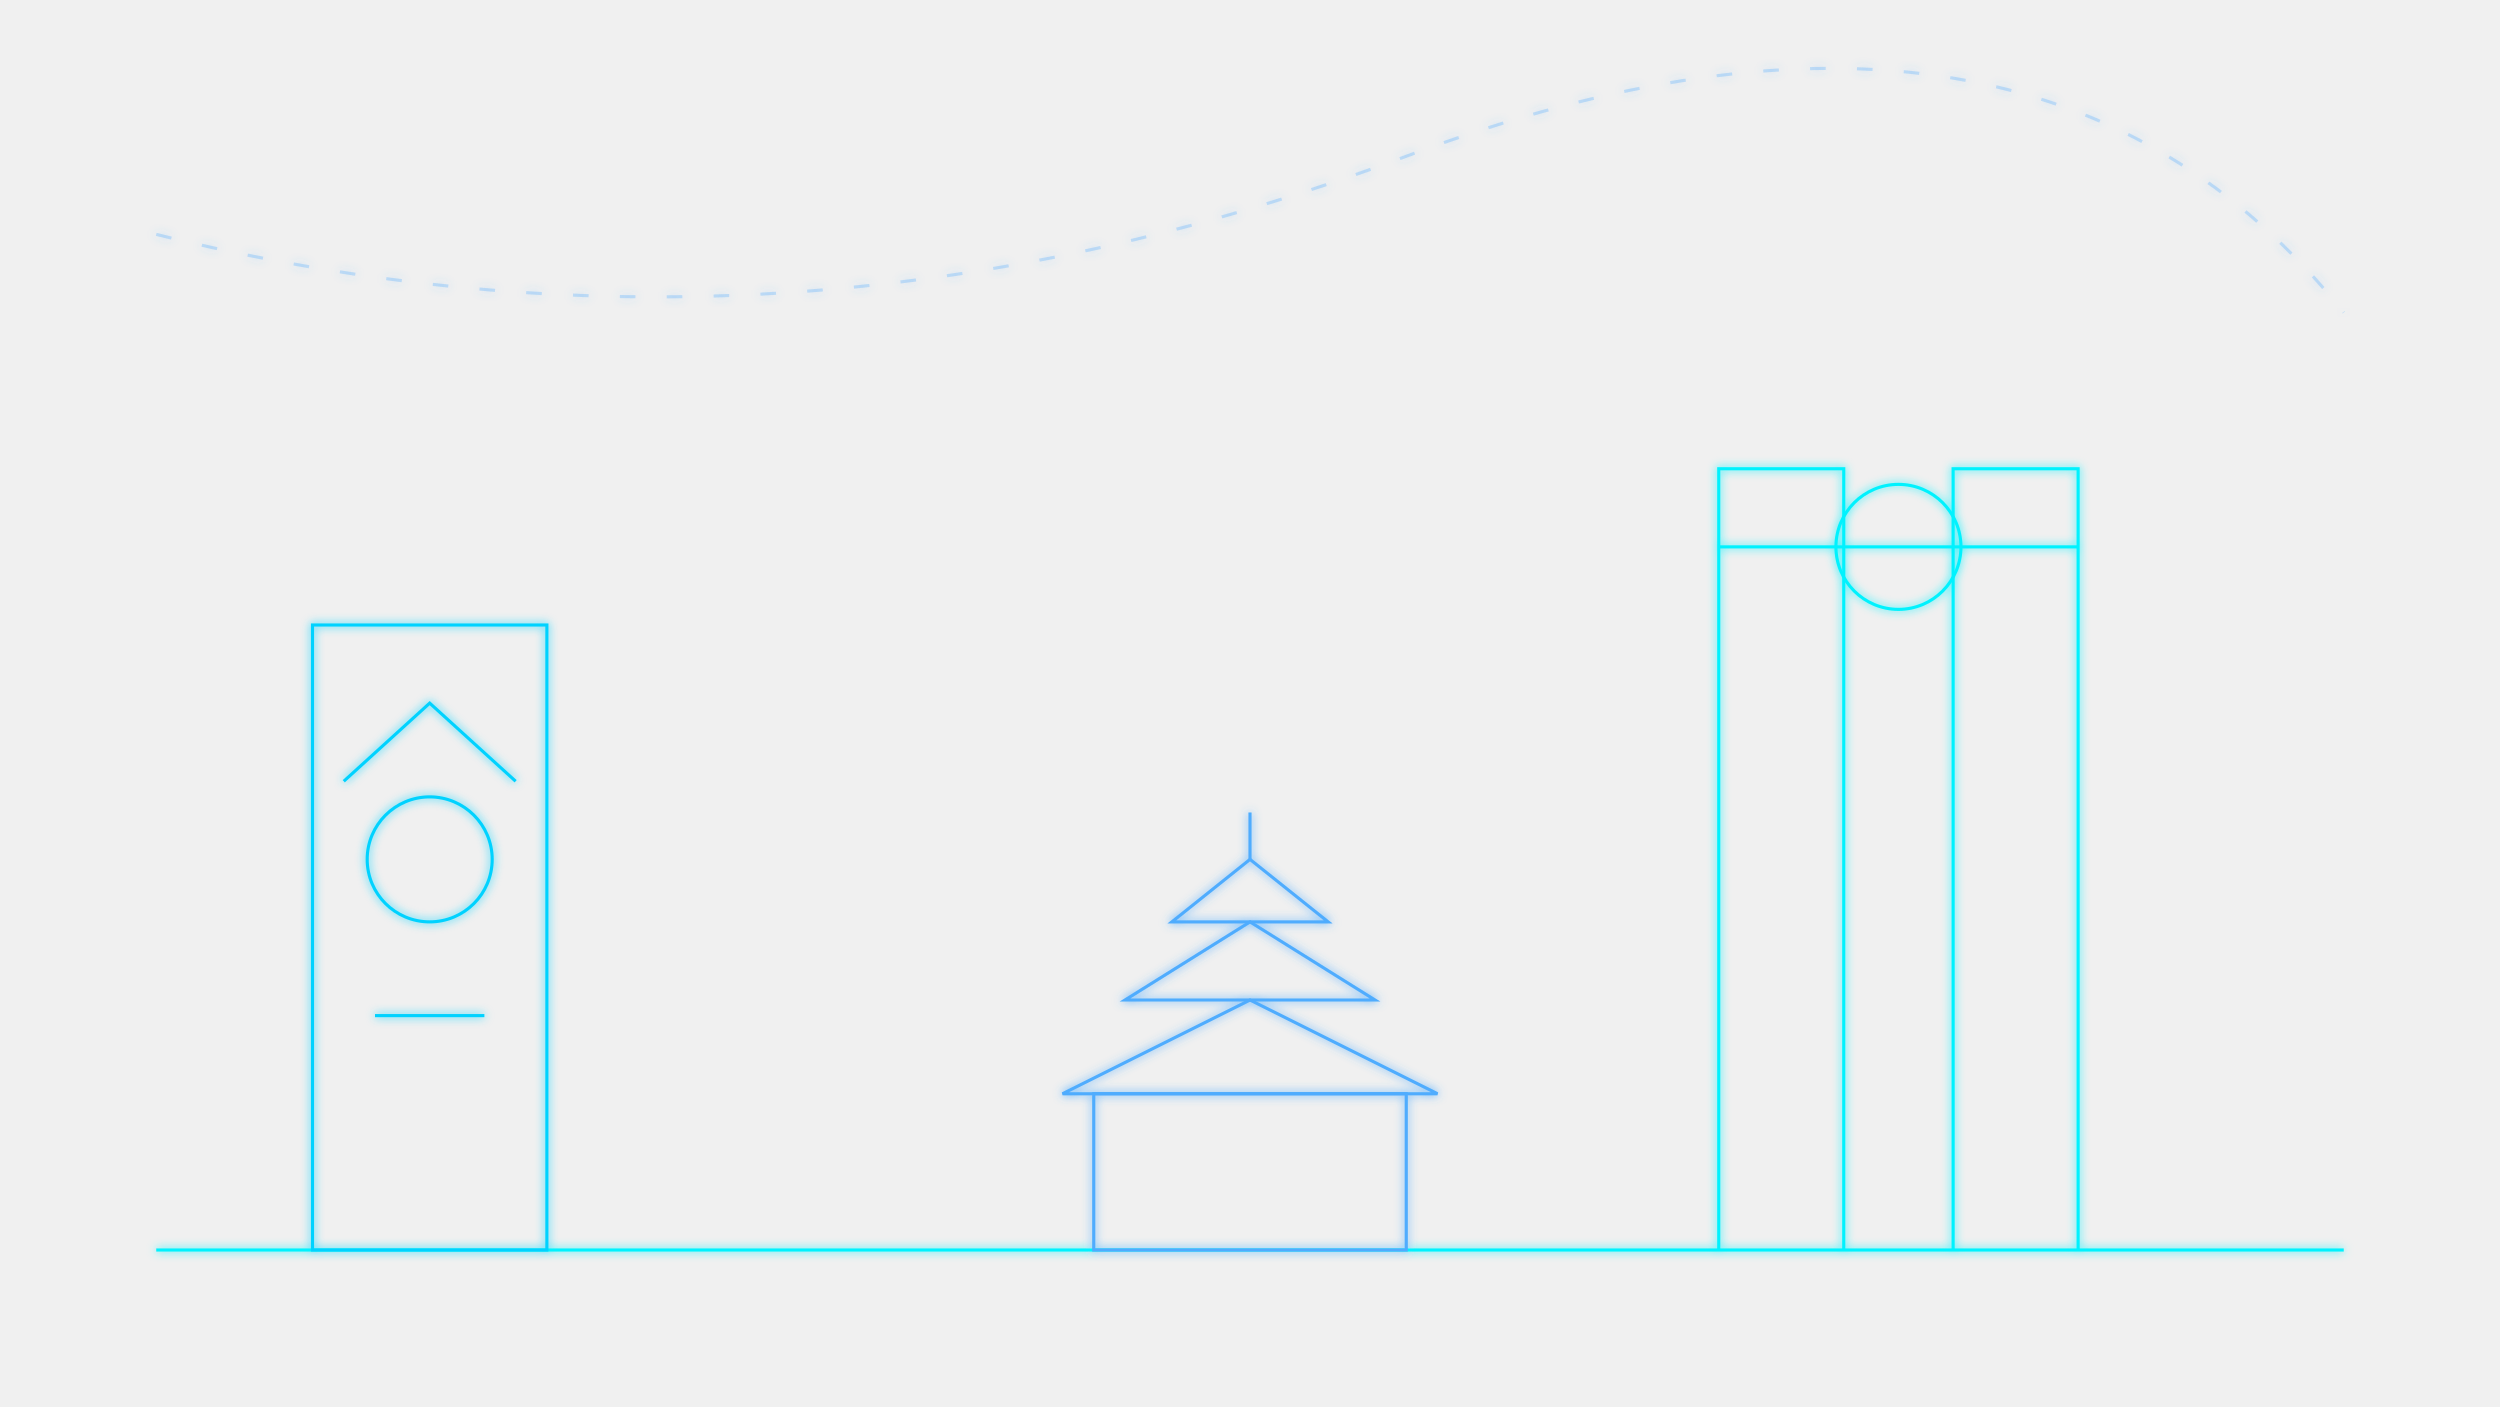
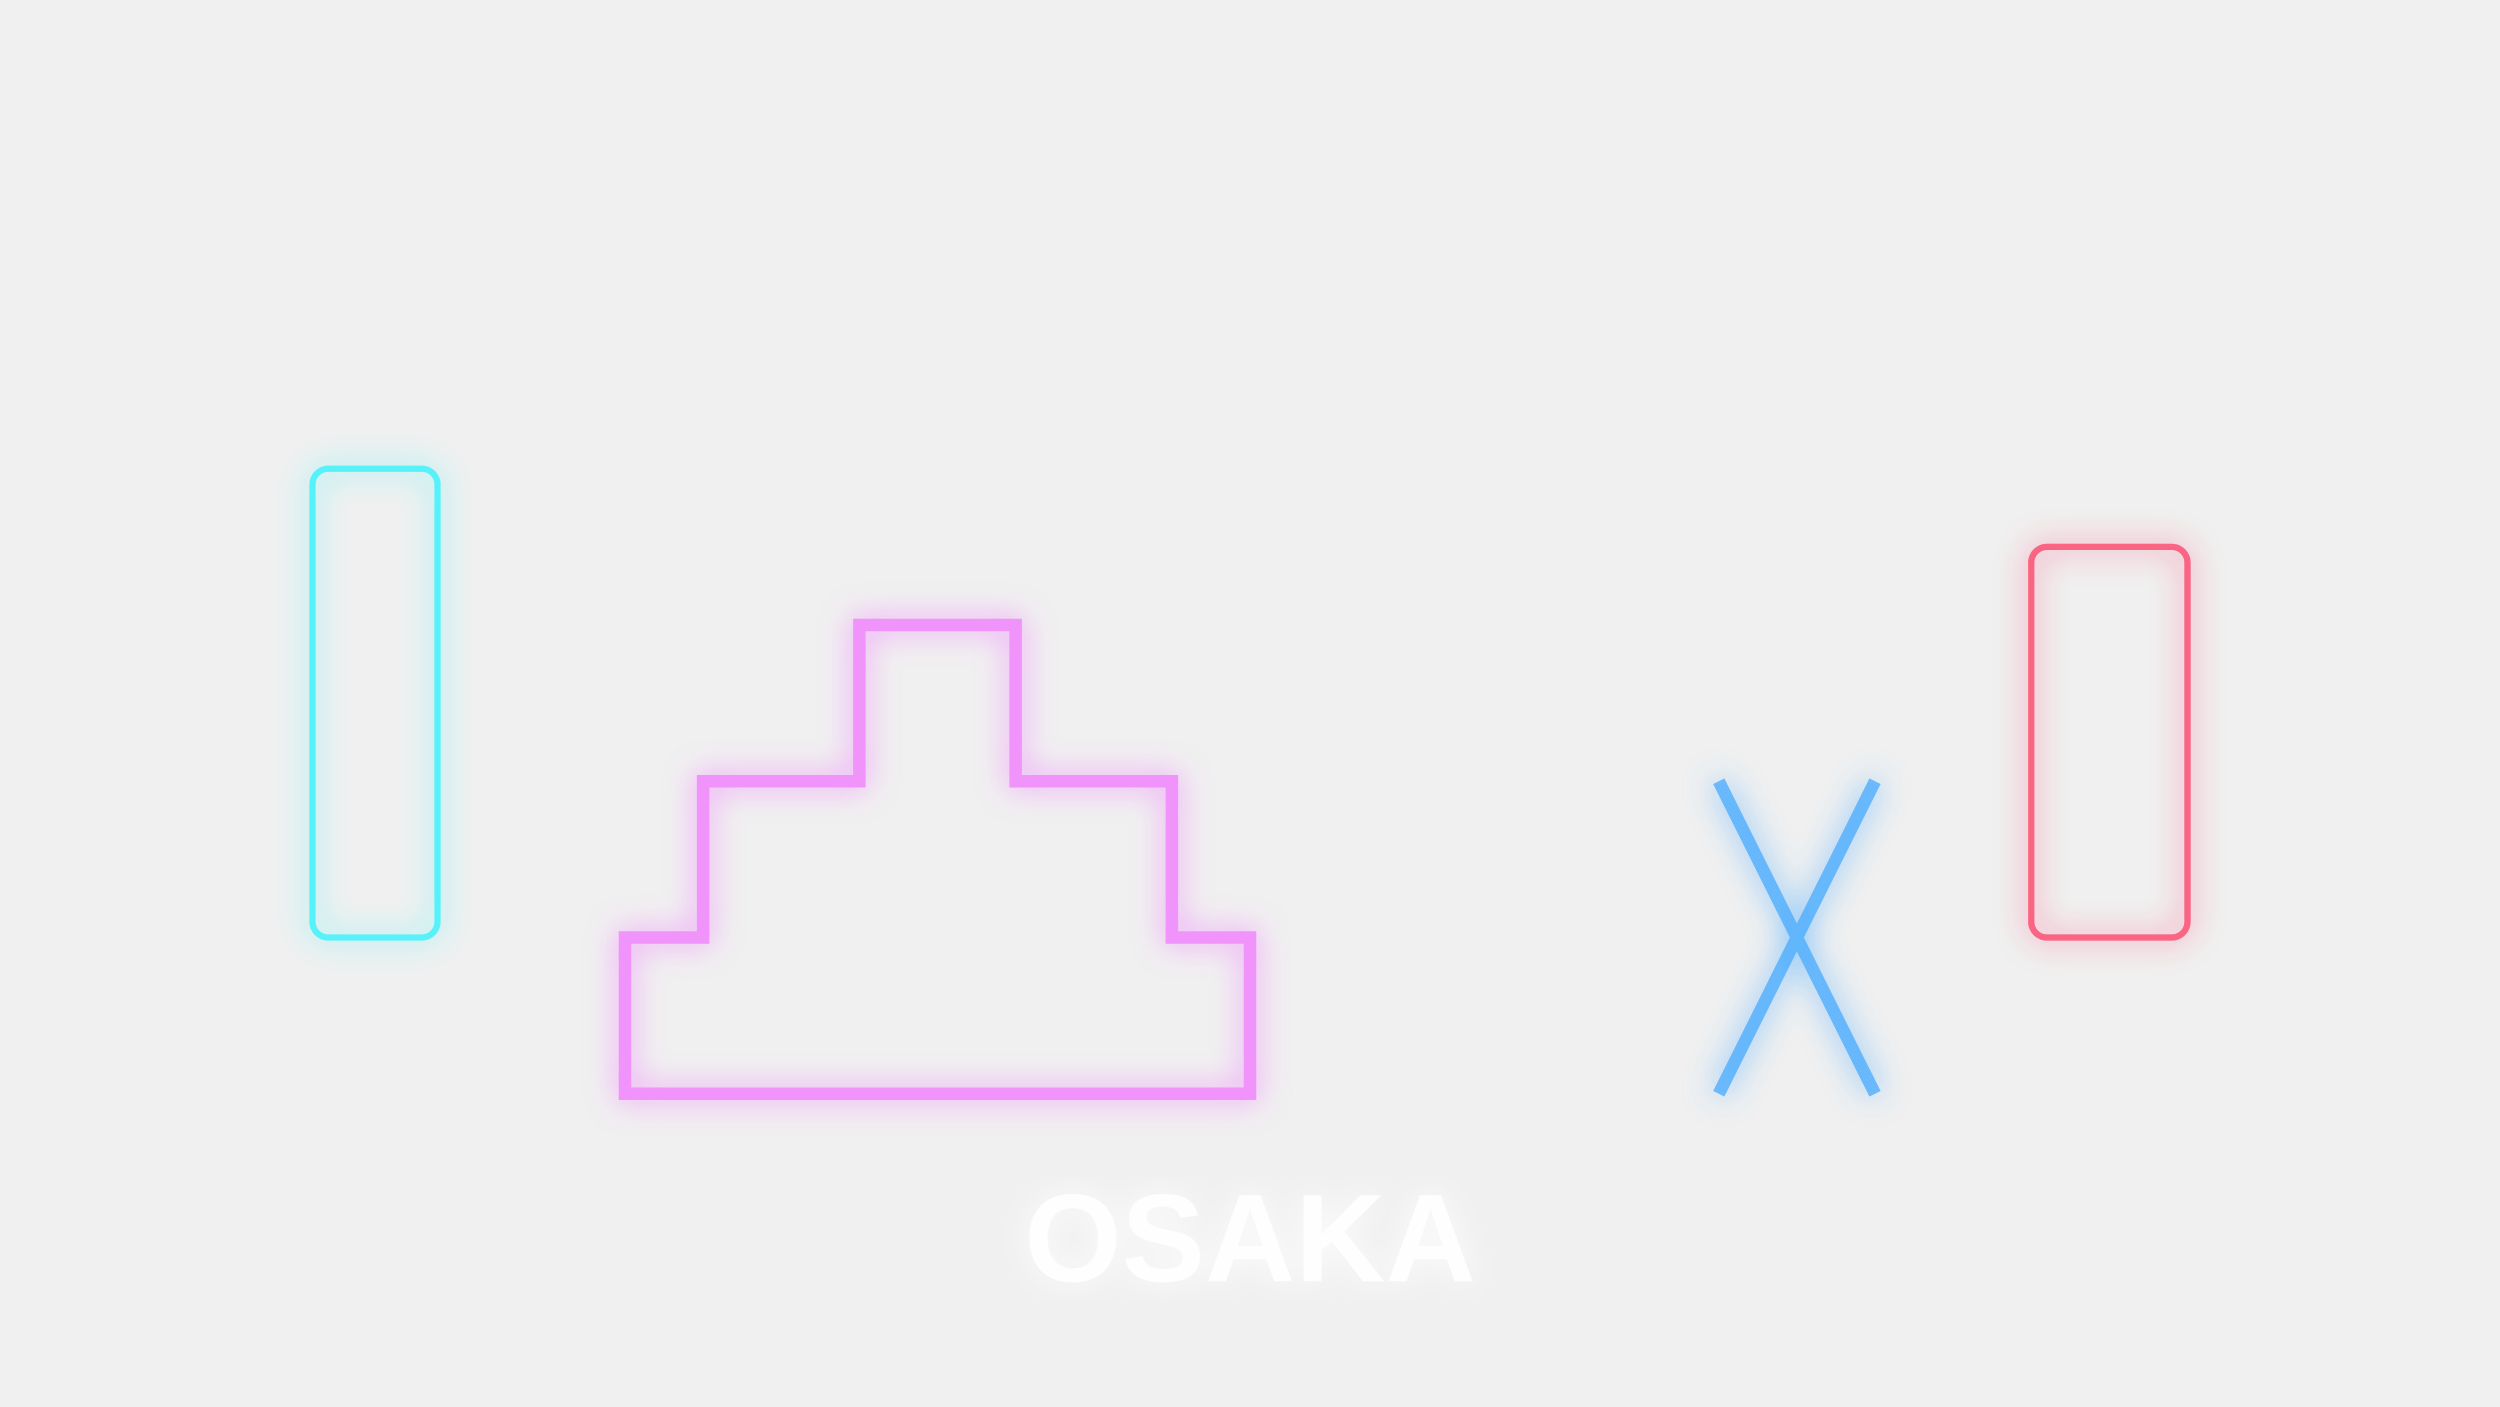
<svg xmlns="http://www.w3.org/2000/svg" viewBox="0 0 1600 900">
  <defs>
-     <filter id="neon-glow" x="-20%" y="-20%" width="140%" height="140%">
-       <feGaussianBlur stdDeviation="3" result="blur" />
+     <filter id="glow" x="-20%" y="-20%" width="140%" height="140%">
+       <feGaussianBlur stdDeviation="10" result="blur" />
      <feComposite in="SourceGraphic" in2="blur" operator="over" />
    </filter>
  </defs>
-   <g fill="none" stroke-width="2" filter="url(#neon-glow)">
-     <line x1="100" y1="800" x2="1500" y2="800" stroke="#00f2fe" />
-     <rect x="200" y="400" width="150" height="400" stroke="#00d2ff" />
-     <path d="M220 500 L275 450 L330 500" stroke="#00d2ff" />
-     <circle cx="275" cy="550" r="40" stroke="#00d2ff" />
-     <path d="M240 650 L310 650" stroke="#00d2ff" />
-     <path d="M700 800 L700 700 L900 700 L900 800 Z" stroke="#4facfe" />
-     <path d="M680 700 L920 700 L800 640 Z" stroke="#4facfe" />
-     <path d="M720 640 L880 640 L800 590 Z" stroke="#4facfe" />
-     <path x="750" y="590" d="M750 590 L850 590 L800 550 Z" stroke="#4facfe" />
-     <line x1="800" y1="550" x2="800" y2="520" stroke="#4facfe" />
-     <path d="M1100 800 L1100 300 L1180 300 L1180 800" stroke="#00f2fe" />
-     <path d="M1250 800 L1250 300 L1330 300 L1330 800" stroke="#00f2fe" />
-     <path d="M1100 350 L1330 350" stroke="#00f2fe" />
-     <circle cx="1215" cy="350" r="40" stroke="#00f2fe" />
-     <path d="M100 150 Q500 250 900 100 T1500 200" stroke="#4facfe" stroke-dasharray="10 20" opacity="0.3" />
+   <g filter="url(#glow)">
+     <path d="M400 700 L400 600 L450 600 L450 500 L550 500 L550 400 L650 400 L650 500 L750 500 L750 600 L800 600 L800 700 Z" fill="none" stroke="#f093fb" stroke-width="8" />
+     <path d="M1100 700 L1150 600 L1100 500 M1200 700 L1150 600 L1200 500" fill="none" stroke="#4facfe" stroke-width="8" opacity="0.8" />
+     <rect x="200" y="300" width="80" height="300" rx="10" fill="none" stroke="#00f2fe" stroke-width="4" opacity="0.6" />
+     <rect x="1300" y="350" width="100" height="250" rx="10" fill="none" stroke="#ff0844" stroke-width="4" opacity="0.6" />
  </g>
+   <text x="800" y="820" text-anchor="middle" fill="#ffffff" font-family="Arial, sans-serif" font-weight="900" font-size="80" filter="url(#glow)" opacity="0.9">OSAKA</text>
</svg>
